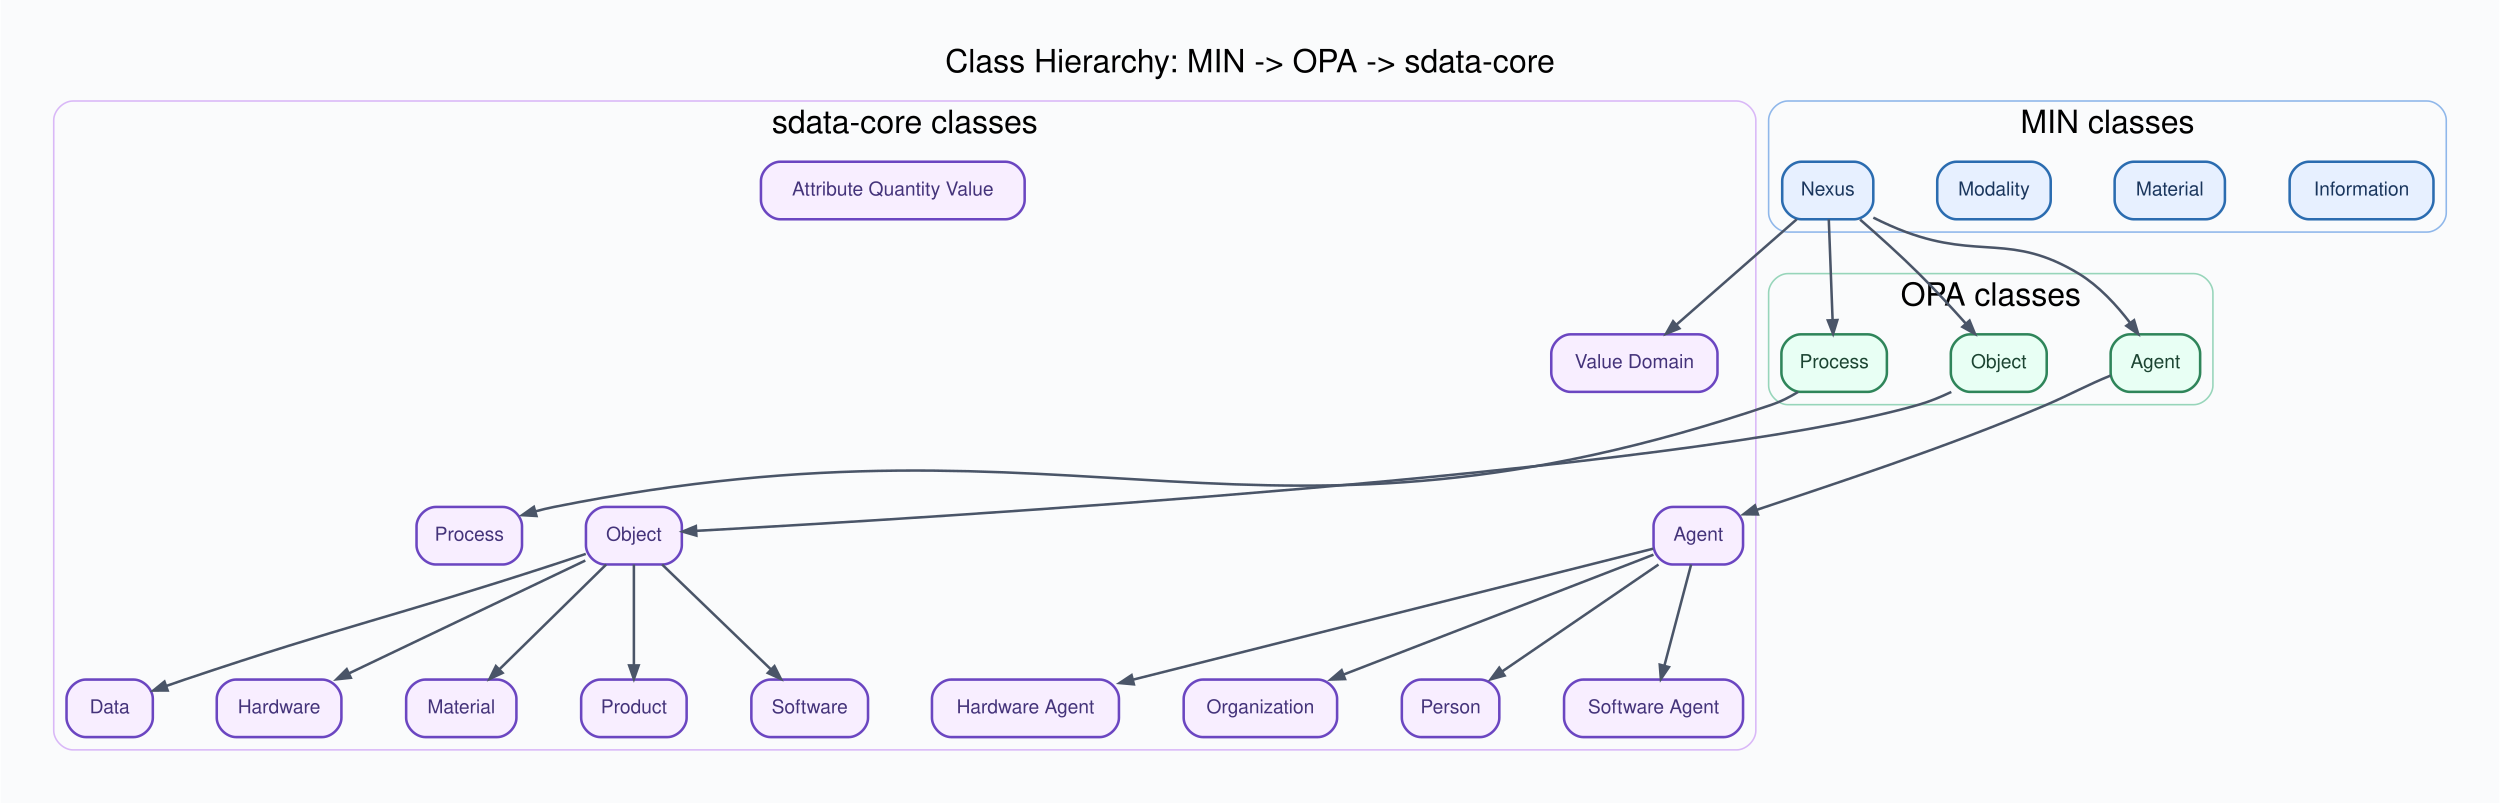
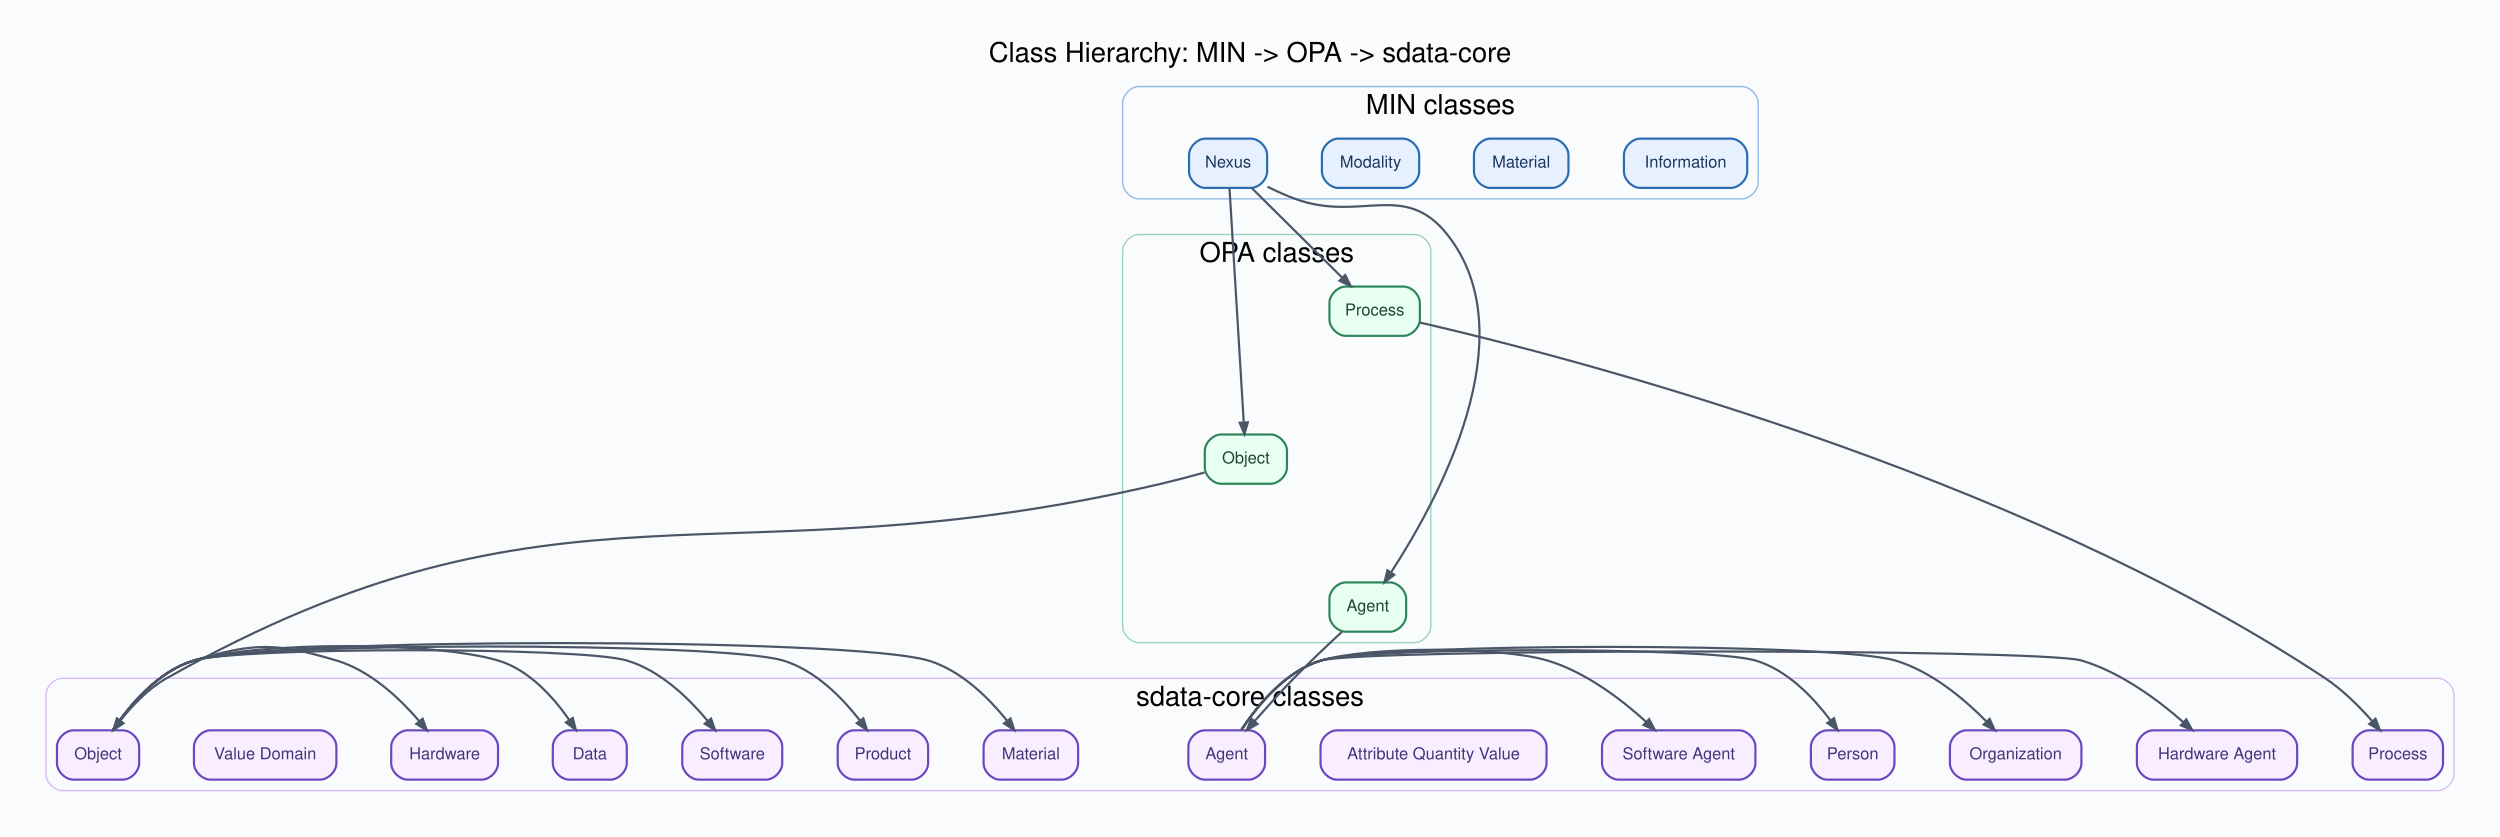
- <svg xmlns="http://www.w3.org/2000/svg" width="1563pt" height="502pt" viewBox="0.00 0.00 1563.40 502.40">
-   <g id="graph0" class="graph" transform="scale(1 1) rotate(0) translate(25.2 477.2)">
-     <polygon fill="#fafbfc" stroke="transparent" points="-25.2,25.2 -25.2,-477.2 1538.2,-477.2 1538.2,25.2 -25.2,25.2" />
-     <text text-anchor="middle" x="756.5" y="-432" font-family="Helvetica,sans-Serif" font-size="20.00">Class Hierarchy: MIN -&gt; OPA -&gt; sdata-core</text>
+ <svg xmlns="http://www.w3.org/2000/svg" width="1824pt" height="610pt" viewBox="0.00 0.00 1824.40 610.40">
+   <g id="graph0" class="graph" transform="scale(1 1) rotate(0) translate(25.2 585.2)">
+     <polygon fill="#fafbfc" stroke="transparent" points="-25.2,25.2 -25.2,-585.2 1799.2,-585.2 1799.2,25.2 -25.2,25.2" />
+     <text text-anchor="middle" x="887" y="-540" font-family="Helvetica,sans-Serif" font-size="20.00">Class Hierarchy: MIN -&gt; OPA -&gt; sdata-core</text>
    <g id="clust1" class="cluster">
-       <path fill="#fafbfc" stroke="#97d5ba" d="M1093,-224C1093,-224 1347,-224 1347,-224 1353,-224 1359,-230 1359,-236 1359,-236 1359,-294 1359,-294 1359,-300 1353,-306 1347,-306 1347,-306 1093,-306 1093,-306 1087,-306 1081,-300 1081,-294 1081,-294 1081,-236 1081,-236 1081,-230 1087,-224 1093,-224" />
-       <text text-anchor="middle" x="1220" y="-286" font-family="Helvetica,sans-Serif" font-size="20.00">OPA classes</text>
+       <path fill="#fafbfc" stroke="#d9b8f7" d="M20,-8C20,-8 1754,-8 1754,-8 1760,-8 1766,-14 1766,-20 1766,-20 1766,-78 1766,-78 1766,-84 1760,-90 1754,-90 1754,-90 20,-90 20,-90 14,-90 8,-84 8,-78 8,-78 8,-20 8,-20 8,-14 14,-8 20,-8" />
+       <text text-anchor="middle" x="887" y="-70" font-family="Helvetica,sans-Serif" font-size="20.00">sdata-core classes</text>
    </g>
    <g id="clust2" class="cluster">
-       <path fill="#fafbfc" stroke="#8fb7ea" d="M1093,-332C1093,-332 1493,-332 1493,-332 1499,-332 1505,-338 1505,-344 1505,-344 1505,-402 1505,-402 1505,-408 1499,-414 1493,-414 1493,-414 1093,-414 1093,-414 1087,-414 1081,-408 1081,-402 1081,-402 1081,-344 1081,-344 1081,-338 1087,-332 1093,-332" />
-       <text text-anchor="middle" x="1293" y="-394" font-family="Helvetica,sans-Serif" font-size="20.00">MIN classes</text>
+       <path fill="#fafbfc" stroke="#97d5ba" d="M806,-116C806,-116 1007,-116 1007,-116 1013,-116 1019,-122 1019,-128 1019,-128 1019,-402 1019,-402 1019,-408 1013,-414 1007,-414 1007,-414 806,-414 806,-414 800,-414 794,-408 794,-402 794,-402 794,-128 794,-128 794,-122 800,-116 806,-116" />
+       <text text-anchor="middle" x="906.5" y="-394" font-family="Helvetica,sans-Serif" font-size="20.00">OPA classes</text>
    </g>
    <g id="clust3" class="cluster">
-       <path fill="#fafbfc" stroke="#d9b8f7" d="M20,-8C20,-8 1061,-8 1061,-8 1067,-8 1073,-14 1073,-20 1073,-20 1073,-402 1073,-402 1073,-408 1067,-414 1061,-414 1061,-414 20,-414 20,-414 14,-414 8,-408 8,-402 8,-402 8,-20 8,-20 8,-14 14,-8 20,-8" />
-       <text text-anchor="middle" x="540.5" y="-394" font-family="Helvetica,sans-Serif" font-size="20.00">sdata-core classes</text>
+       <path fill="#fafbfc" stroke="#8fb7ea" d="M806,-440C806,-440 1246,-440 1246,-440 1252,-440 1258,-446 1258,-452 1258,-452 1258,-510 1258,-510 1258,-516 1252,-522 1246,-522 1246,-522 806,-522 806,-522 800,-522 794,-516 794,-510 794,-510 794,-452 794,-452 794,-446 800,-440 806,-440" />
+       <text text-anchor="middle" x="1026" y="-502" font-family="Helvetica,sans-Serif" font-size="20.00">MIN classes</text>
    </g>
    <g id="node1" class="node">
-       <path fill="#e8fff4" stroke="#2f855a" stroke-width="1.6" d="M1339,-268C1339,-268 1307,-268 1307,-268 1301,-268 1295,-262 1295,-256 1295,-256 1295,-244 1295,-244 1295,-238 1301,-232 1307,-232 1307,-232 1339,-232 1339,-232 1345,-232 1351,-238 1351,-244 1351,-244 1351,-256 1351,-256 1351,-262 1345,-268 1339,-268" />
-       <text text-anchor="middle" x="1323" y="-246.9" font-family="Helvetica,sans-Serif" font-size="12.00" fill="#1c4532">Agent</text>
+       <path fill="#f8eeff" stroke="#6b46c1" stroke-width="1.6" d="M886,-52C886,-52 854,-52 854,-52 848,-52 842,-46 842,-40 842,-40 842,-28 842,-28 842,-22 848,-16 854,-16 854,-16 886,-16 886,-16 892,-16 898,-22 898,-28 898,-28 898,-40 898,-40 898,-46 892,-52 886,-52" />
+       <text text-anchor="middle" x="870" y="-30.9" font-family="Helvetica,sans-Serif" font-size="12.00" fill="#44337a">Agent</text>
+     </g>
+     <g id="node5" class="node">
+       <path fill="#f8eeff" stroke="#6b46c1" stroke-width="1.6" d="M1639.5,-52C1639.5,-52 1546.5,-52 1546.5,-52 1540.5,-52 1534.5,-46 1534.5,-40 1534.5,-40 1534.5,-28 1534.5,-28 1534.5,-22 1540.5,-16 1546.5,-16 1546.5,-16 1639.5,-16 1639.5,-16 1645.5,-16 1651.5,-22 1651.5,-28 1651.5,-28 1651.5,-40 1651.5,-40 1651.5,-46 1645.5,-52 1639.5,-52" />
+       <text text-anchor="middle" x="1593" y="-30.9" font-family="Helvetica,sans-Serif" font-size="12.00" fill="#44337a">Hardware Agent</text>
+     </g>
+     <g id="edge7" class="edge">
+       <path fill="none" stroke="#4a5568" stroke-width="1.6" d="M880.65,-52.25C892.3,-69.96 912.85,-95.25 939,-103 968.56,-111.76 1464.44,-111.76 1494,-103 1522.44,-94.57 1549.71,-74.35 1568.4,-57.97" />
+       <polygon fill="#4a5568" stroke="#4a5568" stroke-width="1.6" points="1570.56,-60.03 1574.89,-52.13 1566.58,-55.61 1570.56,-60.03" />
    </g>
    <g id="node8" class="node">
-       <path fill="#f8eeff" stroke="#6b46c1" stroke-width="1.6" d="M1053,-160C1053,-160 1021,-160 1021,-160 1015,-160 1009,-154 1009,-148 1009,-148 1009,-136 1009,-136 1009,-130 1015,-124 1021,-124 1021,-124 1053,-124 1053,-124 1059,-124 1065,-130 1065,-136 1065,-136 1065,-148 1065,-148 1065,-154 1059,-160 1053,-160" />
-       <text text-anchor="middle" x="1037" y="-138.9" font-family="Helvetica,sans-Serif" font-size="12.00" fill="#44337a">Agent</text>
+       <path fill="#f8eeff" stroke="#6b46c1" stroke-width="1.6" d="M1482,-52C1482,-52 1410,-52 1410,-52 1404,-52 1398,-46 1398,-40 1398,-40 1398,-28 1398,-28 1398,-22 1404,-16 1410,-16 1410,-16 1482,-16 1482,-16 1488,-16 1494,-22 1494,-28 1494,-28 1494,-40 1494,-40 1494,-46 1488,-52 1482,-52" />
+       <text text-anchor="middle" x="1446" y="-30.9" font-family="Helvetica,sans-Serif" font-size="12.00" fill="#44337a">Organization</text>
+     </g>
+     <g id="edge8" class="edge">
+       <path fill="none" stroke="#4a5568" stroke-width="1.6" d="M880.65,-52.25C892.3,-69.96 912.85,-95.25 939,-103 983.64,-116.23 1313.36,-116.23 1358,-103 1384.29,-95.21 1408.36,-75.01 1424.66,-58.46" />
+       <polygon fill="#4a5568" stroke="#4a5568" stroke-width="1.6" points="1427.01,-60.31 1430.72,-52.11 1422.7,-56.2 1427.01,-60.31" />
+     </g>
+     <g id="node9" class="node">
+       <path fill="#f8eeff" stroke="#6b46c1" stroke-width="1.6" d="M1345.5,-52C1345.5,-52 1308.5,-52 1308.5,-52 1302.5,-52 1296.5,-46 1296.5,-40 1296.5,-40 1296.5,-28 1296.5,-28 1296.5,-22 1302.5,-16 1308.5,-16 1308.5,-16 1345.5,-16 1345.5,-16 1351.5,-16 1357.5,-22 1357.5,-28 1357.5,-28 1357.5,-40 1357.5,-40 1357.5,-46 1351.5,-52 1345.5,-52" />
+       <text text-anchor="middle" x="1327" y="-30.9" font-family="Helvetica,sans-Serif" font-size="12.00" fill="#44337a">Person</text>
+     </g>
+     <g id="edge9" class="edge">
+       <path fill="none" stroke="#4a5568" stroke-width="1.6" d="M880.65,-52.25C892.3,-69.96 912.85,-95.25 939,-103 972.77,-113.01 1222.23,-113.01 1256,-103 1279.22,-96.12 1298.38,-75.92 1310.92,-59.14" />
+       <polygon fill="#4a5568" stroke="#4a5568" stroke-width="1.6" points="1313.36,-60.85 1315.89,-52.2 1308.52,-57.38 1313.36,-60.85" />
+     </g>
+     <g id="node13" class="node">
+       <path fill="#f8eeff" stroke="#6b46c1" stroke-width="1.6" d="M1244,-52C1244,-52 1156,-52 1156,-52 1150,-52 1144,-46 1144,-40 1144,-40 1144,-28 1144,-28 1144,-22 1150,-16 1156,-16 1156,-16 1244,-16 1244,-16 1250,-16 1256,-22 1256,-28 1256,-28 1256,-40 1256,-40 1256,-46 1250,-52 1244,-52" />
+       <text text-anchor="middle" x="1200" y="-30.9" font-family="Helvetica,sans-Serif" font-size="12.00" fill="#44337a">Software Agent</text>
+     </g>
+     <g id="edge10" class="edge">
+       <path fill="none" stroke="#4a5568" stroke-width="1.6" d="M880.65,-52.25C892.3,-69.96 912.85,-95.25 939,-103 974.15,-113.42 1068.85,-113.42 1104,-103 1131.87,-94.74 1158.28,-74.5 1176.32,-58.07" />
+       <polygon fill="#4a5568" stroke="#4a5568" stroke-width="1.6" points="1178.4,-60.2 1182.57,-52.22 1174.33,-55.85 1178.4,-60.2" />
+     </g>
+     <g id="node2" class="node">
+       <path fill="#f8eeff" stroke="#6b46c1" stroke-width="1.6" d="M1091.5,-52C1091.5,-52 950.5,-52 950.5,-52 944.5,-52 938.5,-46 938.5,-40 938.5,-40 938.5,-28 938.5,-28 938.5,-22 944.5,-16 950.5,-16 950.5,-16 1091.5,-16 1091.5,-16 1097.5,-16 1103.5,-22 1103.5,-28 1103.5,-28 1103.5,-40 1103.5,-40 1103.5,-46 1097.5,-52 1091.5,-52" />
+       <text text-anchor="middle" x="1021" y="-30.9" font-family="Helvetica,sans-Serif" font-size="12.00" fill="#44337a">Attribute Quantity Value</text>
+     </g>
+     <g id="node3" class="node">
+       <path fill="#f8eeff" stroke="#6b46c1" stroke-width="1.6" d="M420,-52C420,-52 390,-52 390,-52 384,-52 378,-46 378,-40 378,-40 378,-28 378,-28 378,-22 384,-16 390,-16 390,-16 420,-16 420,-16 426,-16 432,-22 432,-28 432,-28 432,-40 432,-40 432,-46 426,-52 420,-52" />
+       <text text-anchor="middle" x="405" y="-30.9" font-family="Helvetica,sans-Serif" font-size="12.00" fill="#44337a">Data</text>
+     </g>
+     <g id="node4" class="node">
+       <path fill="#f8eeff" stroke="#6b46c1" stroke-width="1.6" d="M326,-52C326,-52 272,-52 272,-52 266,-52 260,-46 260,-40 260,-40 260,-28 260,-28 260,-22 266,-16 272,-16 272,-16 326,-16 326,-16 332,-16 338,-22 338,-28 338,-28 338,-40 338,-40 338,-46 332,-52 326,-52" />
+       <text text-anchor="middle" x="299" y="-30.9" font-family="Helvetica,sans-Serif" font-size="12.00" fill="#44337a">Hardware</text>
+     </g>
+     <g id="node6" class="node">
+       <path fill="#f8eeff" stroke="#6b46c1" stroke-width="1.6" d="M749.5,-52C749.5,-52 704.5,-52 704.5,-52 698.5,-52 692.5,-46 692.5,-40 692.5,-40 692.5,-28 692.5,-28 692.5,-22 698.5,-16 704.5,-16 704.5,-16 749.5,-16 749.5,-16 755.5,-16 761.5,-22 761.5,-28 761.5,-28 761.5,-40 761.5,-40 761.5,-46 755.5,-52 749.5,-52" />
+       <text text-anchor="middle" x="727" y="-30.9" font-family="Helvetica,sans-Serif" font-size="12.00" fill="#44337a">Material</text>
+     </g>
+     <g id="node7" class="node">
+       <path fill="#f8eeff" stroke="#6b46c1" stroke-width="1.6" d="M64,-52C64,-52 28,-52 28,-52 22,-52 16,-46 16,-40 16,-40 16,-28 16,-28 16,-22 22,-16 28,-16 28,-16 64,-16 64,-16 70,-16 76,-22 76,-28 76,-28 76,-40 76,-40 76,-46 70,-52 64,-52" />
+       <text text-anchor="middle" x="46" y="-30.9" font-family="Helvetica,sans-Serif" font-size="12.00" fill="#44337a">Object</text>
+     </g>
+     <g id="edge11" class="edge">
+       <path fill="none" stroke="#4a5568" stroke-width="1.6" d="M56.88,-52.23C68.76,-69.91 89.66,-95.19 116,-103 163.3,-117.02 290.7,-117.02 338,-103 360.35,-96.37 378.25,-76.45 389.91,-59.71" />
+       <polygon fill="#4a5568" stroke="#4a5568" stroke-width="1.6" points="392.6,-61.03 394.82,-52.3 387.64,-57.74 392.6,-61.03" />
+     </g>
+     <g id="edge12" class="edge">
+       <path fill="none" stroke="#4a5568" stroke-width="1.6" d="M56.88,-52.23C68.76,-69.91 89.66,-95.19 116,-103 160.32,-116.14 175.68,-116.14 220,-103 244.6,-95.71 266.04,-75.55 280.36,-58.89" />
+       <polygon fill="#4a5568" stroke="#4a5568" stroke-width="1.6" points="282.93,-60.46 286.05,-52.01 278.34,-56.67 282.93,-60.46" />
+     </g>
+     <g id="edge13" class="edge">
+       <path fill="none" stroke="#4a5568" stroke-width="1.6" d="M56.88,-52.23C68.76,-69.91 89.66,-95.19 116,-103 173.1,-119.93 594.9,-119.93 652,-103 675.9,-95.92 696.21,-75.73 709.64,-59.01" />
+       <polygon fill="#4a5568" stroke="#4a5568" stroke-width="1.6" points="712.13,-60.66 714.96,-52.11 707.42,-57.02 712.13,-60.66" />
+     </g>
+     <g id="node11" class="node">
+       <path fill="#f8eeff" stroke="#6b46c1" stroke-width="1.6" d="M640,-52C640,-52 598,-52 598,-52 592,-52 586,-46 586,-40 586,-40 586,-28 586,-28 586,-22 592,-16 598,-16 598,-16 640,-16 640,-16 646,-16 652,-22 652,-28 652,-28 652,-40 652,-40 652,-46 646,-52 640,-52" />
+       <text text-anchor="middle" x="619" y="-30.9" font-family="Helvetica,sans-Serif" font-size="12.00" fill="#44337a">Product</text>
+     </g>
+     <g id="edge14" class="edge">
+       <path fill="none" stroke="#4a5568" stroke-width="1.6" d="M56.88,-52.23C68.76,-69.91 89.66,-95.19 116,-103 161.81,-116.58 500.19,-116.58 546,-103 569.55,-96.02 589.29,-75.83 602.28,-59.08" />
+       <polygon fill="#4a5568" stroke="#4a5568" stroke-width="1.6" points="604.74,-60.75 607.42,-52.16 599.96,-57.2 604.74,-60.75" />
+     </g>
+     <g id="node12" class="node">
+       <path fill="#f8eeff" stroke="#6b46c1" stroke-width="1.6" d="M533.5,-52C533.5,-52 484.5,-52 484.5,-52 478.5,-52 472.5,-46 472.5,-40 472.5,-40 472.5,-28 472.5,-28 472.5,-22 478.5,-16 484.5,-16 484.5,-16 533.5,-16 533.5,-16 539.5,-16 545.5,-22 545.5,-28 545.5,-28 545.5,-40 545.5,-40 545.5,-46 539.5,-52 533.5,-52" />
+       <text text-anchor="middle" x="509" y="-30.9" font-family="Helvetica,sans-Serif" font-size="12.00" fill="#44337a">Software</text>
+     </g>
+     <g id="edge15" class="edge">
+       <path fill="none" stroke="#4a5568" stroke-width="1.6" d="M56.88,-52.23C68.76,-69.91 89.66,-95.19 116,-103 149.66,-112.98 398.34,-112.98 432,-103 456.24,-95.81 477.12,-75.64 491,-58.95" />
+       <polygon fill="#4a5568" stroke="#4a5568" stroke-width="1.6" points="493.52,-60.56 496.51,-52.06 488.88,-56.84 493.52,-60.56" />
+     </g>
+     <g id="node10" class="node">
+       <path fill="#f8eeff" stroke="#6b46c1" stroke-width="1.6" d="M1746,-52C1746,-52 1704,-52 1704,-52 1698,-52 1692,-46 1692,-40 1692,-40 1692,-28 1692,-28 1692,-22 1698,-16 1704,-16 1704,-16 1746,-16 1746,-16 1752,-16 1758,-22 1758,-28 1758,-28 1758,-40 1758,-40 1758,-46 1752,-52 1746,-52" />
+       <text text-anchor="middle" x="1725" y="-30.9" font-family="Helvetica,sans-Serif" font-size="12.00" fill="#44337a">Process</text>
+     </g>
+     <g id="node14" class="node">
+       <path fill="#f8eeff" stroke="#6b46c1" stroke-width="1.6" d="M208,-52C208,-52 128,-52 128,-52 122,-52 116,-46 116,-40 116,-40 116,-28 116,-28 116,-22 122,-16 128,-16 128,-16 208,-16 208,-16 214,-16 220,-22 220,-28 220,-28 220,-40 220,-40 220,-46 214,-52 208,-52" />
+       <text text-anchor="middle" x="168" y="-30.9" font-family="Helvetica,sans-Serif" font-size="12.00" fill="#44337a">Value Domain</text>
+     </g>
+     <g id="node16" class="node">
+       <path fill="#e8fff4" stroke="#2f855a" stroke-width="1.6" d="M989,-160C989,-160 957,-160 957,-160 951,-160 945,-154 945,-148 945,-148 945,-136 945,-136 945,-130 951,-124 957,-124 957,-124 989,-124 989,-124 995,-124 1001,-130 1001,-136 1001,-136 1001,-148 1001,-148 1001,-154 995,-160 989,-160" />
+       <text text-anchor="middle" x="973" y="-138.9" font-family="Helvetica,sans-Serif" font-size="12.00" fill="#1c4532">Agent</text>
+     </g>
+     <g id="edge4" class="edge">
+       <path fill="none" stroke="#4a5568" stroke-width="1.6" d="M954.13,-123.92C943.58,-114.19 930.32,-101.65 919,-90 909.3,-80.01 898.99,-68.57 890.34,-58.72" />
+       <polygon fill="#4a5568" stroke="#4a5568" stroke-width="1.6" points="892.47,-56.64 884.64,-52.19 887.99,-60.55 892.47,-56.64" />
+     </g>
+     <g id="node17" class="node">
+       <path fill="#e8fff4" stroke="#2f855a" stroke-width="1.6" d="M902,-268C902,-268 866,-268 866,-268 860,-268 854,-262 854,-256 854,-256 854,-244 854,-244 854,-238 860,-232 866,-232 866,-232 902,-232 902,-232 908,-232 914,-238 914,-244 914,-244 914,-256 914,-256 914,-262 908,-268 902,-268" />
+       <text text-anchor="middle" x="884" y="-246.9" font-family="Helvetica,sans-Serif" font-size="12.00" fill="#1c4532">Object</text>
+     </g>
+     <g id="edge5" class="edge">
+       <path fill="none" stroke="#4a5568" stroke-width="1.6" d="M853.84,-240.25C843.76,-237.45 832.43,-234.45 822,-232 501.91,-156.92 382.45,-251.38 96,-90 82.72,-82.52 71.05,-70.23 62.33,-59.17" />
+       <polygon fill="#4a5568" stroke="#4a5568" stroke-width="1.6" points="64.53,-57.14 57.04,-52.13 59.77,-60.71 64.53,-57.14" />
+     </g>
+     <g id="node18" class="node">
+       <path fill="#e8fff4" stroke="#2f855a" stroke-width="1.6" d="M999,-376C999,-376 957,-376 957,-376 951,-376 945,-370 945,-364 945,-364 945,-352 945,-352 945,-346 951,-340 957,-340 957,-340 999,-340 999,-340 1005,-340 1011,-346 1011,-352 1011,-352 1011,-364 1011,-364 1011,-370 1005,-376 999,-376" />
+       <text text-anchor="middle" x="978" y="-354.9" font-family="Helvetica,sans-Serif" font-size="12.00" fill="#1c4532">Process</text>
    </g>
    <g id="edge6" class="edge">
-       <path fill="none" stroke="#4a5568" stroke-width="1.6" d="M1295,-242.22C1281.64,-236.87 1267.7,-229.43 1255,-224 1192.42,-197.24 1117.76,-173.02 1073.49,-158.18" />
-       <polygon fill="#4a5568" stroke="#4a5568" stroke-width="1.6" points="1074.32,-155.32 1065.32,-155.43 1072.42,-160.96 1074.32,-155.32" />
+       <path fill="none" stroke="#4a5568" stroke-width="1.6" d="M1011.13,-349.71C1115.35,-325.69 1443.11,-241.8 1672,-90 1684.78,-81.52 1696.83,-69.48 1706.2,-58.82" />
+       <polygon fill="#4a5568" stroke="#4a5568" stroke-width="1.6" points="1708.71,-60.47 1711.96,-52.07 1704.18,-56.61 1708.71,-60.47" />
    </g>
-     <g id="node2" class="node">
-       <path fill="#e8fff4" stroke="#2f855a" stroke-width="1.6" d="M1243,-268C1243,-268 1207,-268 1207,-268 1201,-268 1195,-262 1195,-256 1195,-256 1195,-244 1195,-244 1195,-238 1201,-232 1207,-232 1207,-232 1243,-232 1243,-232 1249,-232 1255,-238 1255,-244 1255,-244 1255,-256 1255,-256 1255,-262 1249,-268 1243,-268" />
-       <text text-anchor="middle" x="1225" y="-246.9" font-family="Helvetica,sans-Serif" font-size="12.00" fill="#1c4532">Object</text>
+     <g id="node20" class="node">
+       <path fill="#e7f0ff" stroke="#2b6cb0" stroke-width="1.6" d="M1238,-484C1238,-484 1172,-484 1172,-484 1166,-484 1160,-478 1160,-472 1160,-472 1160,-460 1160,-460 1160,-454 1166,-448 1172,-448 1172,-448 1238,-448 1238,-448 1244,-448 1250,-454 1250,-460 1250,-460 1250,-472 1250,-472 1250,-478 1244,-484 1238,-484" />
+       <text text-anchor="middle" x="1205" y="-462.9" font-family="Helvetica,sans-Serif" font-size="12.00" fill="#1a365d">Information</text>
    </g>
-     <g id="node14" class="node">
-       <path fill="#f8eeff" stroke="#6b46c1" stroke-width="1.6" d="M389,-160C389,-160 353,-160 353,-160 347,-160 341,-154 341,-148 341,-148 341,-136 341,-136 341,-130 347,-124 353,-124 353,-124 389,-124 389,-124 395,-124 401,-130 401,-136 401,-136 401,-148 401,-148 401,-154 395,-160 389,-160" />
-       <text text-anchor="middle" x="371" y="-138.9" font-family="Helvetica,sans-Serif" font-size="12.00" fill="#44337a">Object</text>
+     <g id="node21" class="node">
+       <path fill="#e7f0ff" stroke="#2b6cb0" stroke-width="1.6" d="M1107.5,-484C1107.5,-484 1062.5,-484 1062.5,-484 1056.5,-484 1050.5,-478 1050.5,-472 1050.5,-472 1050.5,-460 1050.5,-460 1050.5,-454 1056.5,-448 1062.5,-448 1062.5,-448 1107.5,-448 1107.5,-448 1113.5,-448 1119.5,-454 1119.5,-460 1119.5,-460 1119.5,-472 1119.5,-472 1119.5,-478 1113.5,-484 1107.5,-484" />
+       <text text-anchor="middle" x="1085" y="-462.9" font-family="Helvetica,sans-Serif" font-size="12.00" fill="#1a365d">Material</text>
    </g>
-     <g id="edge8" class="edge">
-       <path fill="none" stroke="#4a5568" stroke-width="1.6" d="M1195.31,-231.96C1188.79,-228.85 1181.8,-225.97 1175,-224 1028.48,-181.55 550.68,-152.77 410.19,-145.07" />
-       <polygon fill="#4a5568" stroke="#4a5568" stroke-width="1.6" points="410.08,-142.08 401.43,-144.59 409.76,-148.02 410.08,-142.08" />
+     <g id="node22" class="node">
+       <path fill="#e7f0ff" stroke="#2b6cb0" stroke-width="1.6" d="M998.5,-484C998.5,-484 951.5,-484 951.5,-484 945.5,-484 939.5,-478 939.5,-472 939.5,-472 939.5,-460 939.5,-460 939.5,-454 945.5,-448 951.5,-448 951.5,-448 998.5,-448 998.5,-448 1004.5,-448 1010.5,-454 1010.5,-460 1010.5,-460 1010.5,-472 1010.5,-472 1010.5,-478 1004.5,-484 998.5,-484" />
+       <text text-anchor="middle" x="975" y="-462.9" font-family="Helvetica,sans-Serif" font-size="12.00" fill="#1a365d">Modality</text>
    </g>
-     <g id="node3" class="node">
-       <path fill="#e8fff4" stroke="#2f855a" stroke-width="1.6" d="M1143,-268C1143,-268 1101,-268 1101,-268 1095,-268 1089,-262 1089,-256 1089,-256 1089,-244 1089,-244 1089,-238 1095,-232 1101,-232 1101,-232 1143,-232 1143,-232 1149,-232 1155,-238 1155,-244 1155,-244 1155,-256 1155,-256 1155,-262 1149,-268 1143,-268" />
-       <text text-anchor="middle" x="1122" y="-246.9" font-family="Helvetica,sans-Serif" font-size="12.00" fill="#1c4532">Process</text>
+     <g id="node23" class="node">
+       <path fill="#e7f0ff" stroke="#2b6cb0" stroke-width="1.6" d="M887.5,-484C887.5,-484 854.5,-484 854.5,-484 848.5,-484 842.5,-478 842.5,-472 842.5,-472 842.5,-460 842.5,-460 842.5,-454 848.5,-448 854.5,-448 854.5,-448 887.5,-448 887.5,-448 893.5,-448 899.5,-454 899.5,-460 899.5,-460 899.5,-472 899.5,-472 899.5,-478 893.5,-484 887.5,-484" />
+       <text text-anchor="middle" x="871" y="-462.9" font-family="Helvetica,sans-Serif" font-size="12.00" fill="#1a365d">Nexus</text>
    </g>
-     <g id="node17" class="node">
-       <path fill="#f8eeff" stroke="#6b46c1" stroke-width="1.6" d="M289,-160C289,-160 247,-160 247,-160 241,-160 235,-154 235,-148 235,-148 235,-136 235,-136 235,-130 241,-124 247,-124 247,-124 289,-124 289,-124 295,-124 301,-130 301,-136 301,-136 301,-148 301,-148 301,-154 295,-160 289,-160" />
-       <text text-anchor="middle" x="268" y="-138.9" font-family="Helvetica,sans-Serif" font-size="12.00" fill="#44337a">Process</text>
-     </g>
-     <g id="edge9" class="edge">
-       <path fill="none" stroke="#4a5568" stroke-width="1.6" d="M1099.44,-231.96C1094.27,-228.81 1088.64,-225.91 1083,-224 761.14,-114.86 654.28,-226.55 321,-160 317.22,-159.25 313.33,-158.31 309.46,-157.28" />
-       <polygon fill="#4a5568" stroke="#4a5568" stroke-width="1.6" points="310.05,-154.35 301.06,-154.87 308.41,-160.07 310.05,-154.35" />
-     </g>
-     <g id="node4" class="node">
-       <path fill="#e7f0ff" stroke="#2b6cb0" stroke-width="1.6" d="M1485,-376C1485,-376 1419,-376 1419,-376 1413,-376 1407,-370 1407,-364 1407,-364 1407,-352 1407,-352 1407,-346 1413,-340 1419,-340 1419,-340 1485,-340 1485,-340 1491,-340 1497,-346 1497,-352 1497,-352 1497,-364 1497,-364 1497,-370 1491,-376 1485,-376" />
-       <text text-anchor="middle" x="1452" y="-354.9" font-family="Helvetica,sans-Serif" font-size="12.00" fill="#1a365d">Information</text>
-     </g>
-     <g id="node5" class="node">
-       <path fill="#e7f0ff" stroke="#2b6cb0" stroke-width="1.6" d="M1354.5,-376C1354.5,-376 1309.5,-376 1309.5,-376 1303.5,-376 1297.5,-370 1297.5,-364 1297.5,-364 1297.5,-352 1297.5,-352 1297.5,-346 1303.5,-340 1309.5,-340 1309.5,-340 1354.5,-340 1354.5,-340 1360.5,-340 1366.5,-346 1366.5,-352 1366.5,-352 1366.5,-364 1366.5,-364 1366.5,-370 1360.5,-376 1354.5,-376" />
-       <text text-anchor="middle" x="1332" y="-354.9" font-family="Helvetica,sans-Serif" font-size="12.00" fill="#1a365d">Material</text>
-     </g>
-     <g id="node6" class="node">
-       <path fill="#e7f0ff" stroke="#2b6cb0" stroke-width="1.6" d="M1245.5,-376C1245.5,-376 1198.5,-376 1198.5,-376 1192.5,-376 1186.5,-370 1186.5,-364 1186.5,-364 1186.5,-352 1186.5,-352 1186.5,-346 1192.5,-340 1198.5,-340 1198.5,-340 1245.5,-340 1245.5,-340 1251.5,-340 1257.5,-346 1257.5,-352 1257.5,-352 1257.5,-364 1257.5,-364 1257.5,-370 1251.5,-376 1245.5,-376" />
-       <text text-anchor="middle" x="1222" y="-354.9" font-family="Helvetica,sans-Serif" font-size="12.00" fill="#1a365d">Modality</text>
-     </g>
-     <g id="node7" class="node">
-       <path fill="#e7f0ff" stroke="#2b6cb0" stroke-width="1.6" d="M1134.5,-376C1134.5,-376 1101.5,-376 1101.5,-376 1095.5,-376 1089.5,-370 1089.5,-364 1089.5,-364 1089.5,-352 1089.5,-352 1089.5,-346 1095.5,-340 1101.5,-340 1101.5,-340 1134.5,-340 1134.5,-340 1140.5,-340 1146.5,-346 1146.5,-352 1146.5,-352 1146.5,-364 1146.5,-364 1146.5,-370 1140.5,-376 1134.5,-376" />
-       <text text-anchor="middle" x="1118" y="-354.9" font-family="Helvetica,sans-Serif" font-size="12.00" fill="#1a365d">Nexus</text>
+     <g id="edge1" class="edge">
+       <path fill="none" stroke="#4a5568" stroke-width="1.6" d="M899.76,-448.87C906.28,-445.63 913.27,-442.46 920,-440 967.58,-422.58 999.52,-453.7 1031,-414 1090,-339.59 1023.55,-218.83 990.02,-167.42" />
+       <polygon fill="#4a5568" stroke="#4a5568" stroke-width="1.6" points="992.32,-165.51 985.14,-160.07 987.36,-168.8 992.32,-165.51" />
    </g>
    <g id="edge2" class="edge">
-       <path fill="none" stroke="#4a5568" stroke-width="1.6" d="M1146.51,-341.03C1153.11,-337.74 1160.19,-334.52 1167,-332 1213.31,-314.88 1232.77,-331.58 1275,-306 1287.71,-298.3 1298.86,-286.1 1307.2,-275.15" />
-       <polygon fill="#4a5568" stroke="#4a5568" stroke-width="1.6" points="1309.66,-276.82 1312.26,-268.2 1304.85,-273.32 1309.66,-276.82" />
+       <path fill="none" stroke="#4a5568" stroke-width="1.6" d="M872.04,-447.85C874.31,-410.44 879.73,-321.32 882.42,-276.98" />
+       <polygon fill="#4a5568" stroke="#4a5568" stroke-width="1.6" points="885.41,-276.9 882.95,-268.23 879.47,-276.54 885.41,-276.9" />
    </g>
    <g id="edge3" class="edge">
-       <path fill="none" stroke="#4a5568" stroke-width="1.6" d="M1138.25,-339.79C1149.35,-330.12 1163.22,-317.69 1175,-306 1184.97,-296.1 1195.51,-284.68 1204.32,-274.81" />
-       <polygon fill="#4a5568" stroke="#4a5568" stroke-width="1.6" points="1206.71,-276.6 1210.12,-268.27 1202.26,-272.66 1206.71,-276.6" />
-     </g>
-     <g id="edge4" class="edge">
-       <path fill="none" stroke="#4a5568" stroke-width="1.6" d="M1118.64,-339.97C1119.28,-322.99 1120.28,-296.7 1121.02,-277.09" />
-       <polygon fill="#4a5568" stroke="#4a5568" stroke-width="1.6" points="1124,-276.95 1121.35,-268.34 1118.05,-276.72 1124,-276.95" />
-     </g>
-     <g id="node21" class="node">
-       <path fill="#f8eeff" stroke="#6b46c1" stroke-width="1.6" d="M1037,-268C1037,-268 957,-268 957,-268 951,-268 945,-262 945,-256 945,-256 945,-244 945,-244 945,-238 951,-232 957,-232 957,-232 1037,-232 1037,-232 1043,-232 1049,-238 1049,-244 1049,-244 1049,-256 1049,-256 1049,-262 1043,-268 1037,-268" />
-       <text text-anchor="middle" x="997" y="-246.9" font-family="Helvetica,sans-Serif" font-size="12.00" fill="#44337a">Value Domain</text>
-     </g>
-     <g id="edge5" class="edge">
-       <path fill="none" stroke="#4a5568" stroke-width="1.6" d="M1098.56,-339.97C1078.13,-322.07 1045.87,-293.81 1023.21,-273.96" />
-       <polygon fill="#4a5568" stroke="#4a5568" stroke-width="1.6" points="1025.15,-271.7 1016.79,-268.34 1021.23,-276.18 1025.15,-271.7" />
-     </g>
-     <g id="node12" class="node">
-       <path fill="#f8eeff" stroke="#6b46c1" stroke-width="1.6" d="M662.5,-52C662.5,-52 569.5,-52 569.5,-52 563.5,-52 557.5,-46 557.5,-40 557.5,-40 557.5,-28 557.5,-28 557.5,-22 563.5,-16 569.5,-16 569.5,-16 662.5,-16 662.5,-16 668.5,-16 674.5,-22 674.5,-28 674.5,-28 674.5,-40 674.5,-40 674.5,-46 668.5,-52 662.5,-52" />
-       <text text-anchor="middle" x="616" y="-30.9" font-family="Helvetica,sans-Serif" font-size="12.00" fill="#44337a">Hardware Agent</text>
-     </g>
-     <g id="edge10" class="edge">
-       <path fill="none" stroke="#4a5568" stroke-width="1.6" d="M1008.72,-133.88C942.69,-117.25 776.84,-75.5 683.15,-51.91" />
-       <polygon fill="#4a5568" stroke="#4a5568" stroke-width="1.6" points="683.84,-49.01 674.87,-49.82 682.39,-54.78 683.84,-49.01" />
-     </g>
-     <g id="node15" class="node">
-       <path fill="#f8eeff" stroke="#6b46c1" stroke-width="1.6" d="M799,-52C799,-52 727,-52 727,-52 721,-52 715,-46 715,-40 715,-40 715,-28 715,-28 715,-22 721,-16 727,-16 727,-16 799,-16 799,-16 805,-16 811,-22 811,-28 811,-28 811,-40 811,-40 811,-46 805,-52 799,-52" />
-       <text text-anchor="middle" x="763" y="-30.9" font-family="Helvetica,sans-Serif" font-size="12.00" fill="#44337a">Organization</text>
-     </g>
-     <g id="edge11" class="edge">
-       <path fill="none" stroke="#4a5568" stroke-width="1.6" d="M1008.96,-130.15C963.46,-112.55 872.84,-77.49 815.21,-55.2" />
-       <polygon fill="#4a5568" stroke="#4a5568" stroke-width="1.6" points="815.95,-52.3 806.95,-52 813.81,-57.85 815.95,-52.3" />
-     </g>
-     <g id="node16" class="node">
-       <path fill="#f8eeff" stroke="#6b46c1" stroke-width="1.6" d="M900.5,-52C900.5,-52 863.5,-52 863.5,-52 857.5,-52 851.5,-46 851.5,-40 851.5,-40 851.5,-28 851.5,-28 851.5,-22 857.5,-16 863.5,-16 863.5,-16 900.5,-16 900.5,-16 906.5,-16 912.5,-22 912.5,-28 912.5,-28 912.5,-40 912.5,-40 912.5,-46 906.5,-52 900.5,-52" />
-       <text text-anchor="middle" x="882" y="-30.9" font-family="Helvetica,sans-Serif" font-size="12.00" fill="#44337a">Person</text>
-     </g>
-     <g id="edge12" class="edge">
-       <path fill="none" stroke="#4a5568" stroke-width="1.6" d="M1012.1,-123.97C985.51,-105.79 943.29,-76.91 914.2,-57.02" />
-       <polygon fill="#4a5568" stroke="#4a5568" stroke-width="1.6" points="915.79,-54.51 907.1,-52.16 912.44,-59.42 915.79,-54.51" />
-     </g>
-     <g id="node20" class="node">
-       <path fill="#f8eeff" stroke="#6b46c1" stroke-width="1.6" d="M1053,-52C1053,-52 965,-52 965,-52 959,-52 953,-46 953,-40 953,-40 953,-28 953,-28 953,-22 959,-16 965,-16 965,-16 1053,-16 1053,-16 1059,-16 1065,-22 1065,-28 1065,-28 1065,-40 1065,-40 1065,-46 1059,-52 1053,-52" />
-       <text text-anchor="middle" x="1009" y="-30.9" font-family="Helvetica,sans-Serif" font-size="12.00" fill="#44337a">Software Agent</text>
-     </g>
-     <g id="edge13" class="edge">
-       <path fill="none" stroke="#4a5568" stroke-width="1.6" d="M1032.5,-123.97C1027.98,-106.84 1020.95,-80.22 1015.75,-60.56" />
-       <polygon fill="#4a5568" stroke="#4a5568" stroke-width="1.6" points="1018.63,-59.8 1013.58,-52.34 1012.88,-61.32 1018.63,-59.8" />
-     </g>
-     <g id="node9" class="node">
-       <path fill="#f8eeff" stroke="#6b46c1" stroke-width="1.6" d="M603.5,-376C603.5,-376 462.5,-376 462.5,-376 456.5,-376 450.5,-370 450.5,-364 450.5,-364 450.5,-352 450.5,-352 450.5,-346 456.5,-340 462.5,-340 462.5,-340 603.5,-340 603.5,-340 609.5,-340 615.5,-346 615.5,-352 615.5,-352 615.5,-364 615.5,-364 615.5,-370 609.5,-376 603.5,-376" />
-       <text text-anchor="middle" x="533" y="-354.9" font-family="Helvetica,sans-Serif" font-size="12.00" fill="#44337a">Attribute Quantity Value</text>
-     </g>
-     <g id="node10" class="node">
-       <path fill="#f8eeff" stroke="#6b46c1" stroke-width="1.6" d="M58,-52C58,-52 28,-52 28,-52 22,-52 16,-46 16,-40 16,-40 16,-28 16,-28 16,-22 22,-16 28,-16 28,-16 58,-16 58,-16 64,-16 70,-22 70,-28 70,-28 70,-40 70,-40 70,-46 64,-52 58,-52" />
-       <text text-anchor="middle" x="43" y="-30.9" font-family="Helvetica,sans-Serif" font-size="12.00" fill="#44337a">Data</text>
-     </g>
-     <g id="node11" class="node">
-       <path fill="#f8eeff" stroke="#6b46c1" stroke-width="1.6" d="M176,-52C176,-52 122,-52 122,-52 116,-52 110,-46 110,-40 110,-40 110,-28 110,-28 110,-22 116,-16 122,-16 122,-16 176,-16 176,-16 182,-16 188,-22 188,-28 188,-28 188,-40 188,-40 188,-46 182,-52 176,-52" />
-       <text text-anchor="middle" x="149" y="-30.9" font-family="Helvetica,sans-Serif" font-size="12.00" fill="#44337a">Hardware</text>
-     </g>
-     <g id="node13" class="node">
-       <path fill="#f8eeff" stroke="#6b46c1" stroke-width="1.6" d="M285.5,-52C285.5,-52 240.5,-52 240.5,-52 234.5,-52 228.5,-46 228.5,-40 228.5,-40 228.5,-28 228.5,-28 228.5,-22 234.5,-16 240.5,-16 240.5,-16 285.5,-16 285.5,-16 291.5,-16 297.5,-22 297.5,-28 297.5,-28 297.5,-40 297.5,-40 297.5,-46 291.5,-52 285.5,-52" />
-       <text text-anchor="middle" x="263" y="-30.9" font-family="Helvetica,sans-Serif" font-size="12.00" fill="#44337a">Material</text>
-     </g>
-     <g id="edge14" class="edge">
-       <path fill="none" stroke="#4a5568" stroke-width="1.6" d="M340.9,-130.63C334.35,-128.41 327.45,-126.1 321,-124 218.75,-90.69 191.92,-86.3 90,-52 86.19,-50.72 82.22,-49.34 78.28,-47.95" />
-       <polygon fill="#4a5568" stroke="#4a5568" stroke-width="1.6" points="79.27,-45.15 70.27,-45.1 77.27,-50.75 79.27,-45.15" />
-     </g>
-     <g id="edge15" class="edge">
-       <path fill="none" stroke="#4a5568" stroke-width="1.6" d="M340.6,-126.48C302.36,-108.23 236.45,-76.76 192.79,-55.91" />
-       <polygon fill="#4a5568" stroke="#4a5568" stroke-width="1.6" points="193.86,-53.12 184.91,-52.15 191.3,-58.49 193.86,-53.12" />
-     </g>
-     <g id="edge16" class="edge">
-       <path fill="none" stroke="#4a5568" stroke-width="1.6" d="M353.65,-123.97C335.57,-106.23 307.12,-78.3 286.91,-58.47" />
-       <polygon fill="#4a5568" stroke="#4a5568" stroke-width="1.6" points="288.82,-56.17 280.67,-52.34 284.65,-60.42 288.82,-56.17" />
-     </g>
-     <g id="node18" class="node">
-       <path fill="#f8eeff" stroke="#6b46c1" stroke-width="1.6" d="M392,-52C392,-52 350,-52 350,-52 344,-52 338,-46 338,-40 338,-40 338,-28 338,-28 338,-22 344,-16 350,-16 350,-16 392,-16 392,-16 398,-16 404,-22 404,-28 404,-28 404,-40 404,-40 404,-46 398,-52 392,-52" />
-       <text text-anchor="middle" x="371" y="-30.9" font-family="Helvetica,sans-Serif" font-size="12.00" fill="#44337a">Product</text>
-     </g>
-     <g id="edge17" class="edge">
-       <path fill="none" stroke="#4a5568" stroke-width="1.6" d="M371,-123.97C371,-106.99 371,-80.7 371,-61.09" />
-       <polygon fill="#4a5568" stroke="#4a5568" stroke-width="1.6" points="373.98,-60.84 371,-52.34 368.03,-60.84 373.98,-60.84" />
-     </g>
-     <g id="node19" class="node">
-       <path fill="#f8eeff" stroke="#6b46c1" stroke-width="1.6" d="M505.5,-52C505.5,-52 456.5,-52 456.5,-52 450.5,-52 444.5,-46 444.5,-40 444.5,-40 444.5,-28 444.5,-28 444.5,-22 450.5,-16 456.5,-16 456.5,-16 505.5,-16 505.5,-16 511.5,-16 517.5,-22 517.5,-28 517.5,-28 517.5,-40 517.5,-40 517.5,-46 511.5,-52 505.5,-52" />
-       <text text-anchor="middle" x="481" y="-30.9" font-family="Helvetica,sans-Serif" font-size="12.00" fill="#44337a">Software</text>
-     </g>
-     <g id="edge18" class="edge">
-       <path fill="none" stroke="#4a5568" stroke-width="1.6" d="M388.67,-123.97C407.09,-106.23 436.07,-78.3 456.64,-58.47" />
-       <polygon fill="#4a5568" stroke="#4a5568" stroke-width="1.6" points="458.95,-60.38 463.01,-52.34 454.82,-56.1 458.95,-60.38" />
+       <path fill="none" stroke="#4a5568" stroke-width="1.6" d="M888.19,-447.97C906.1,-430.23 934.29,-402.3 954.31,-382.47" />
+       <polygon fill="#4a5568" stroke="#4a5568" stroke-width="1.6" points="956.55,-384.44 960.5,-376.34 952.36,-380.21 956.55,-384.44" />
    </g>
  </g>
</svg>
